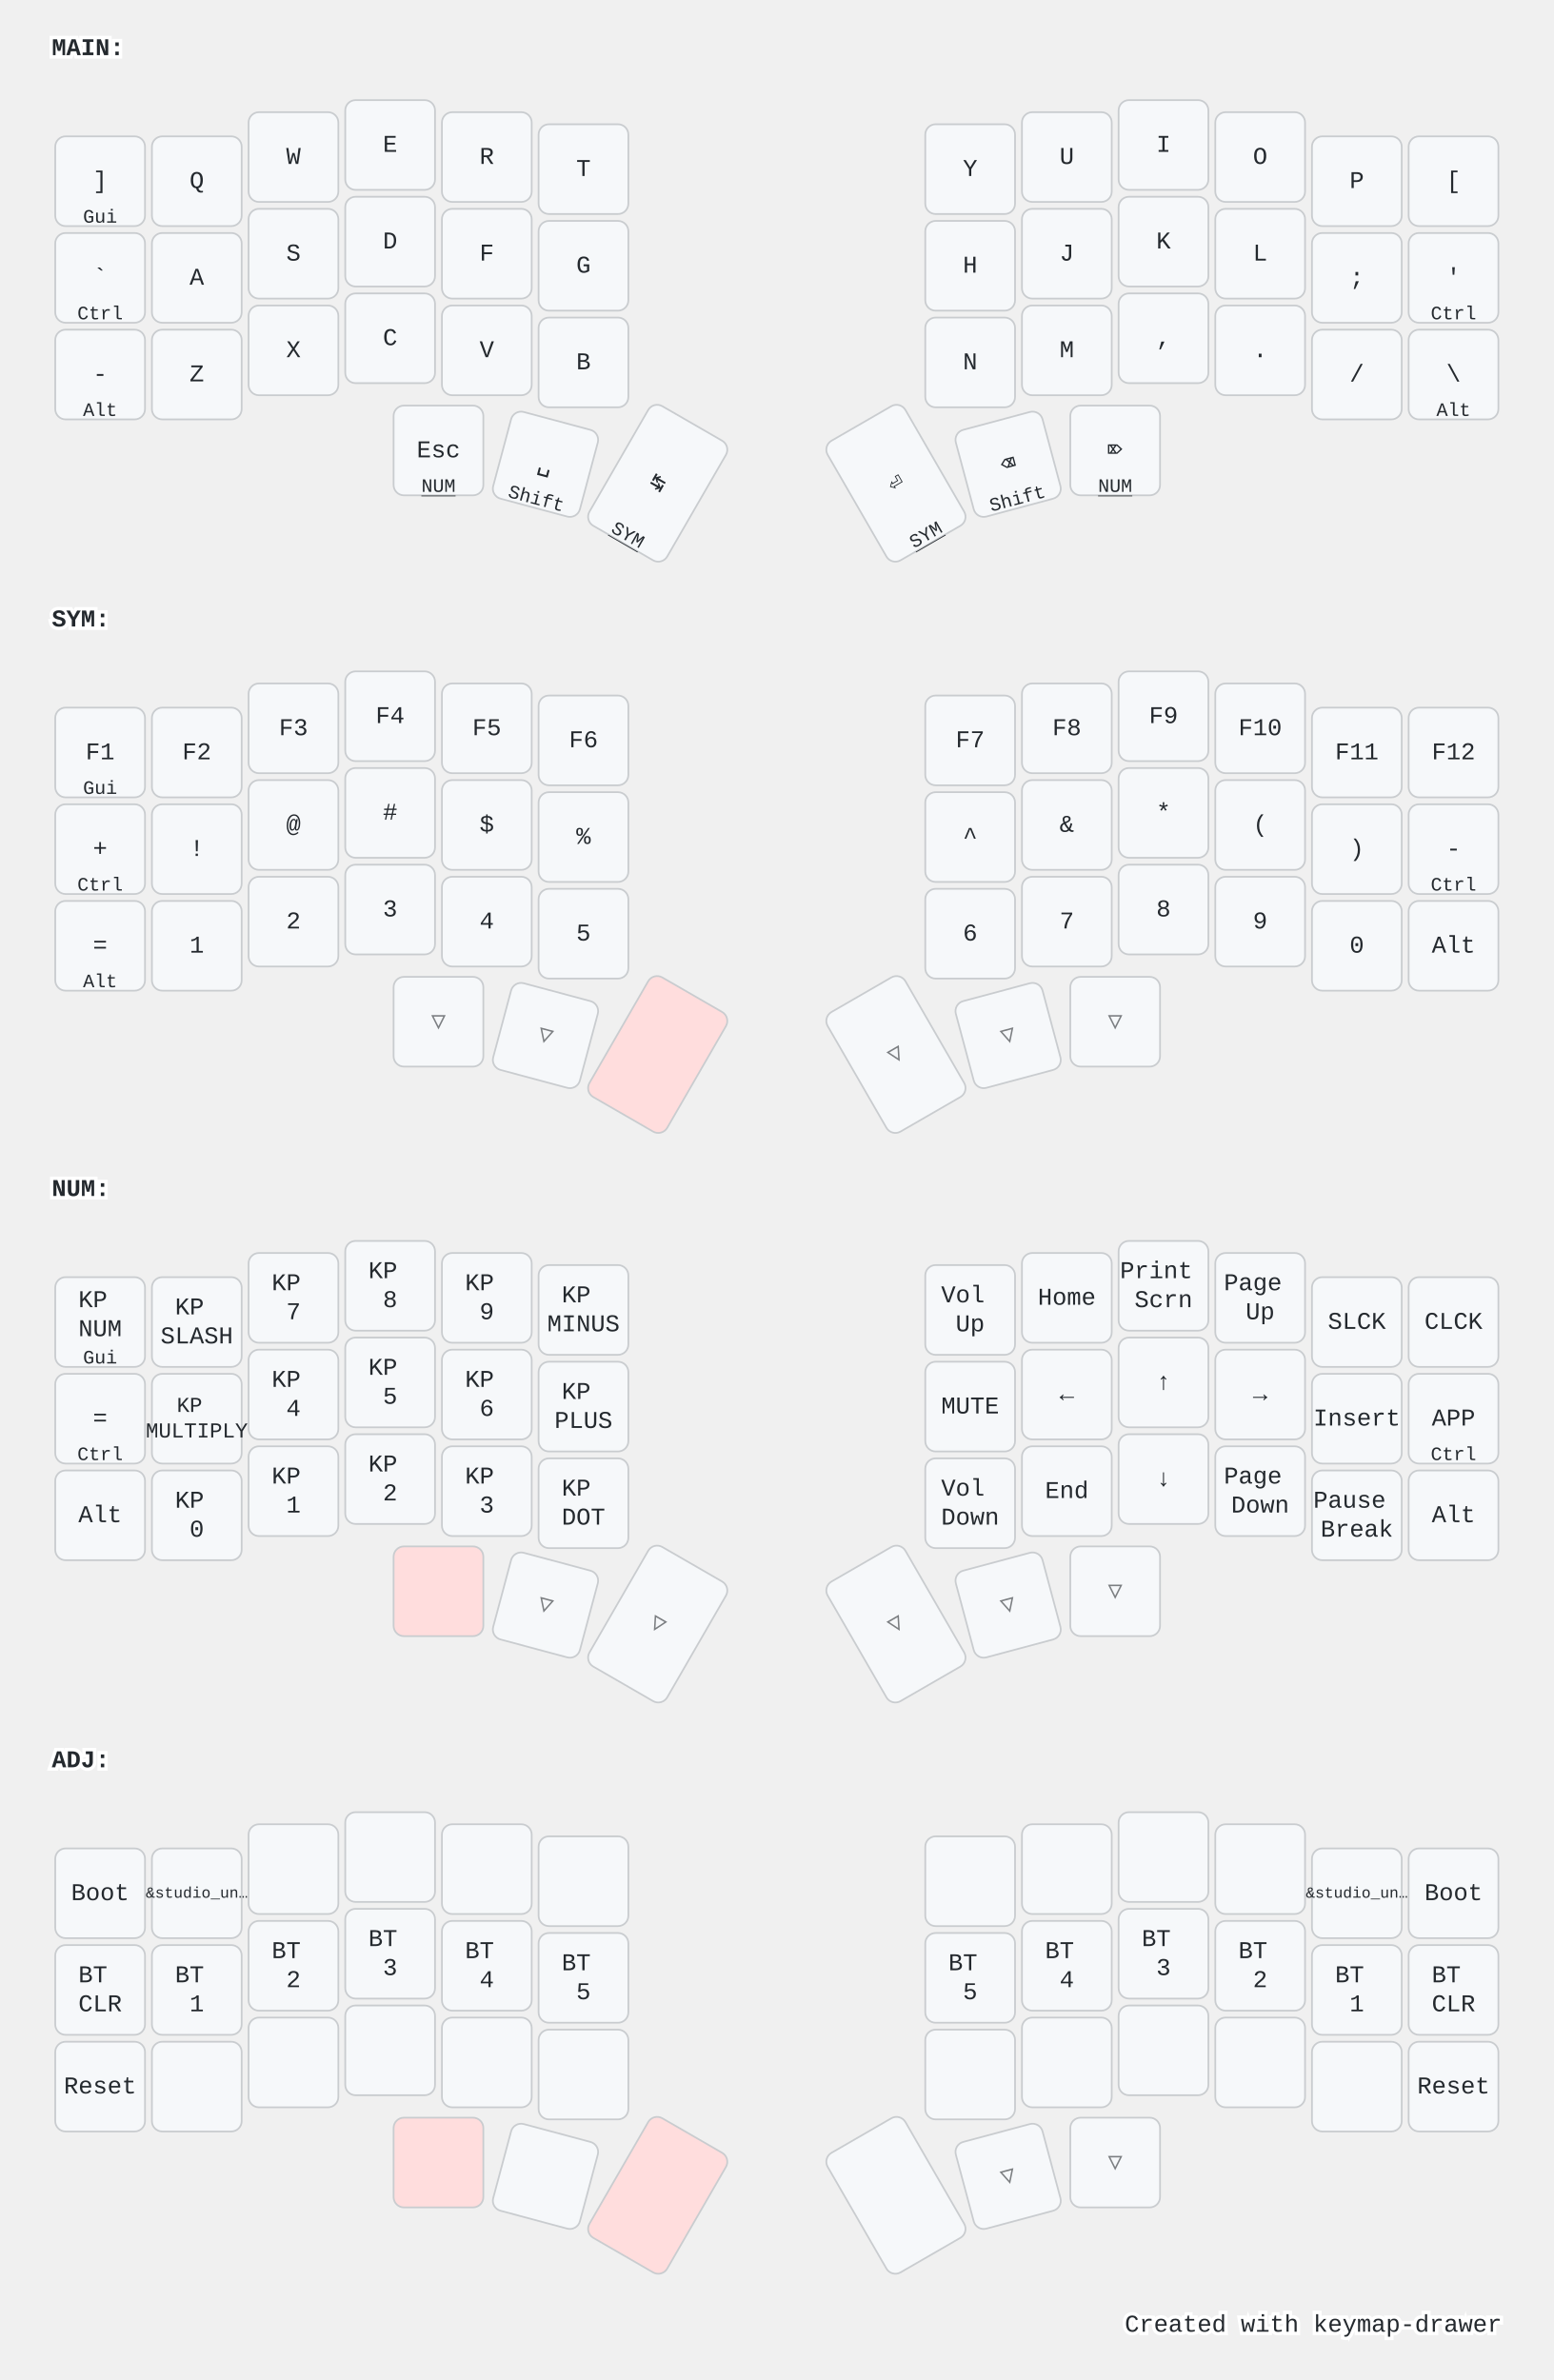
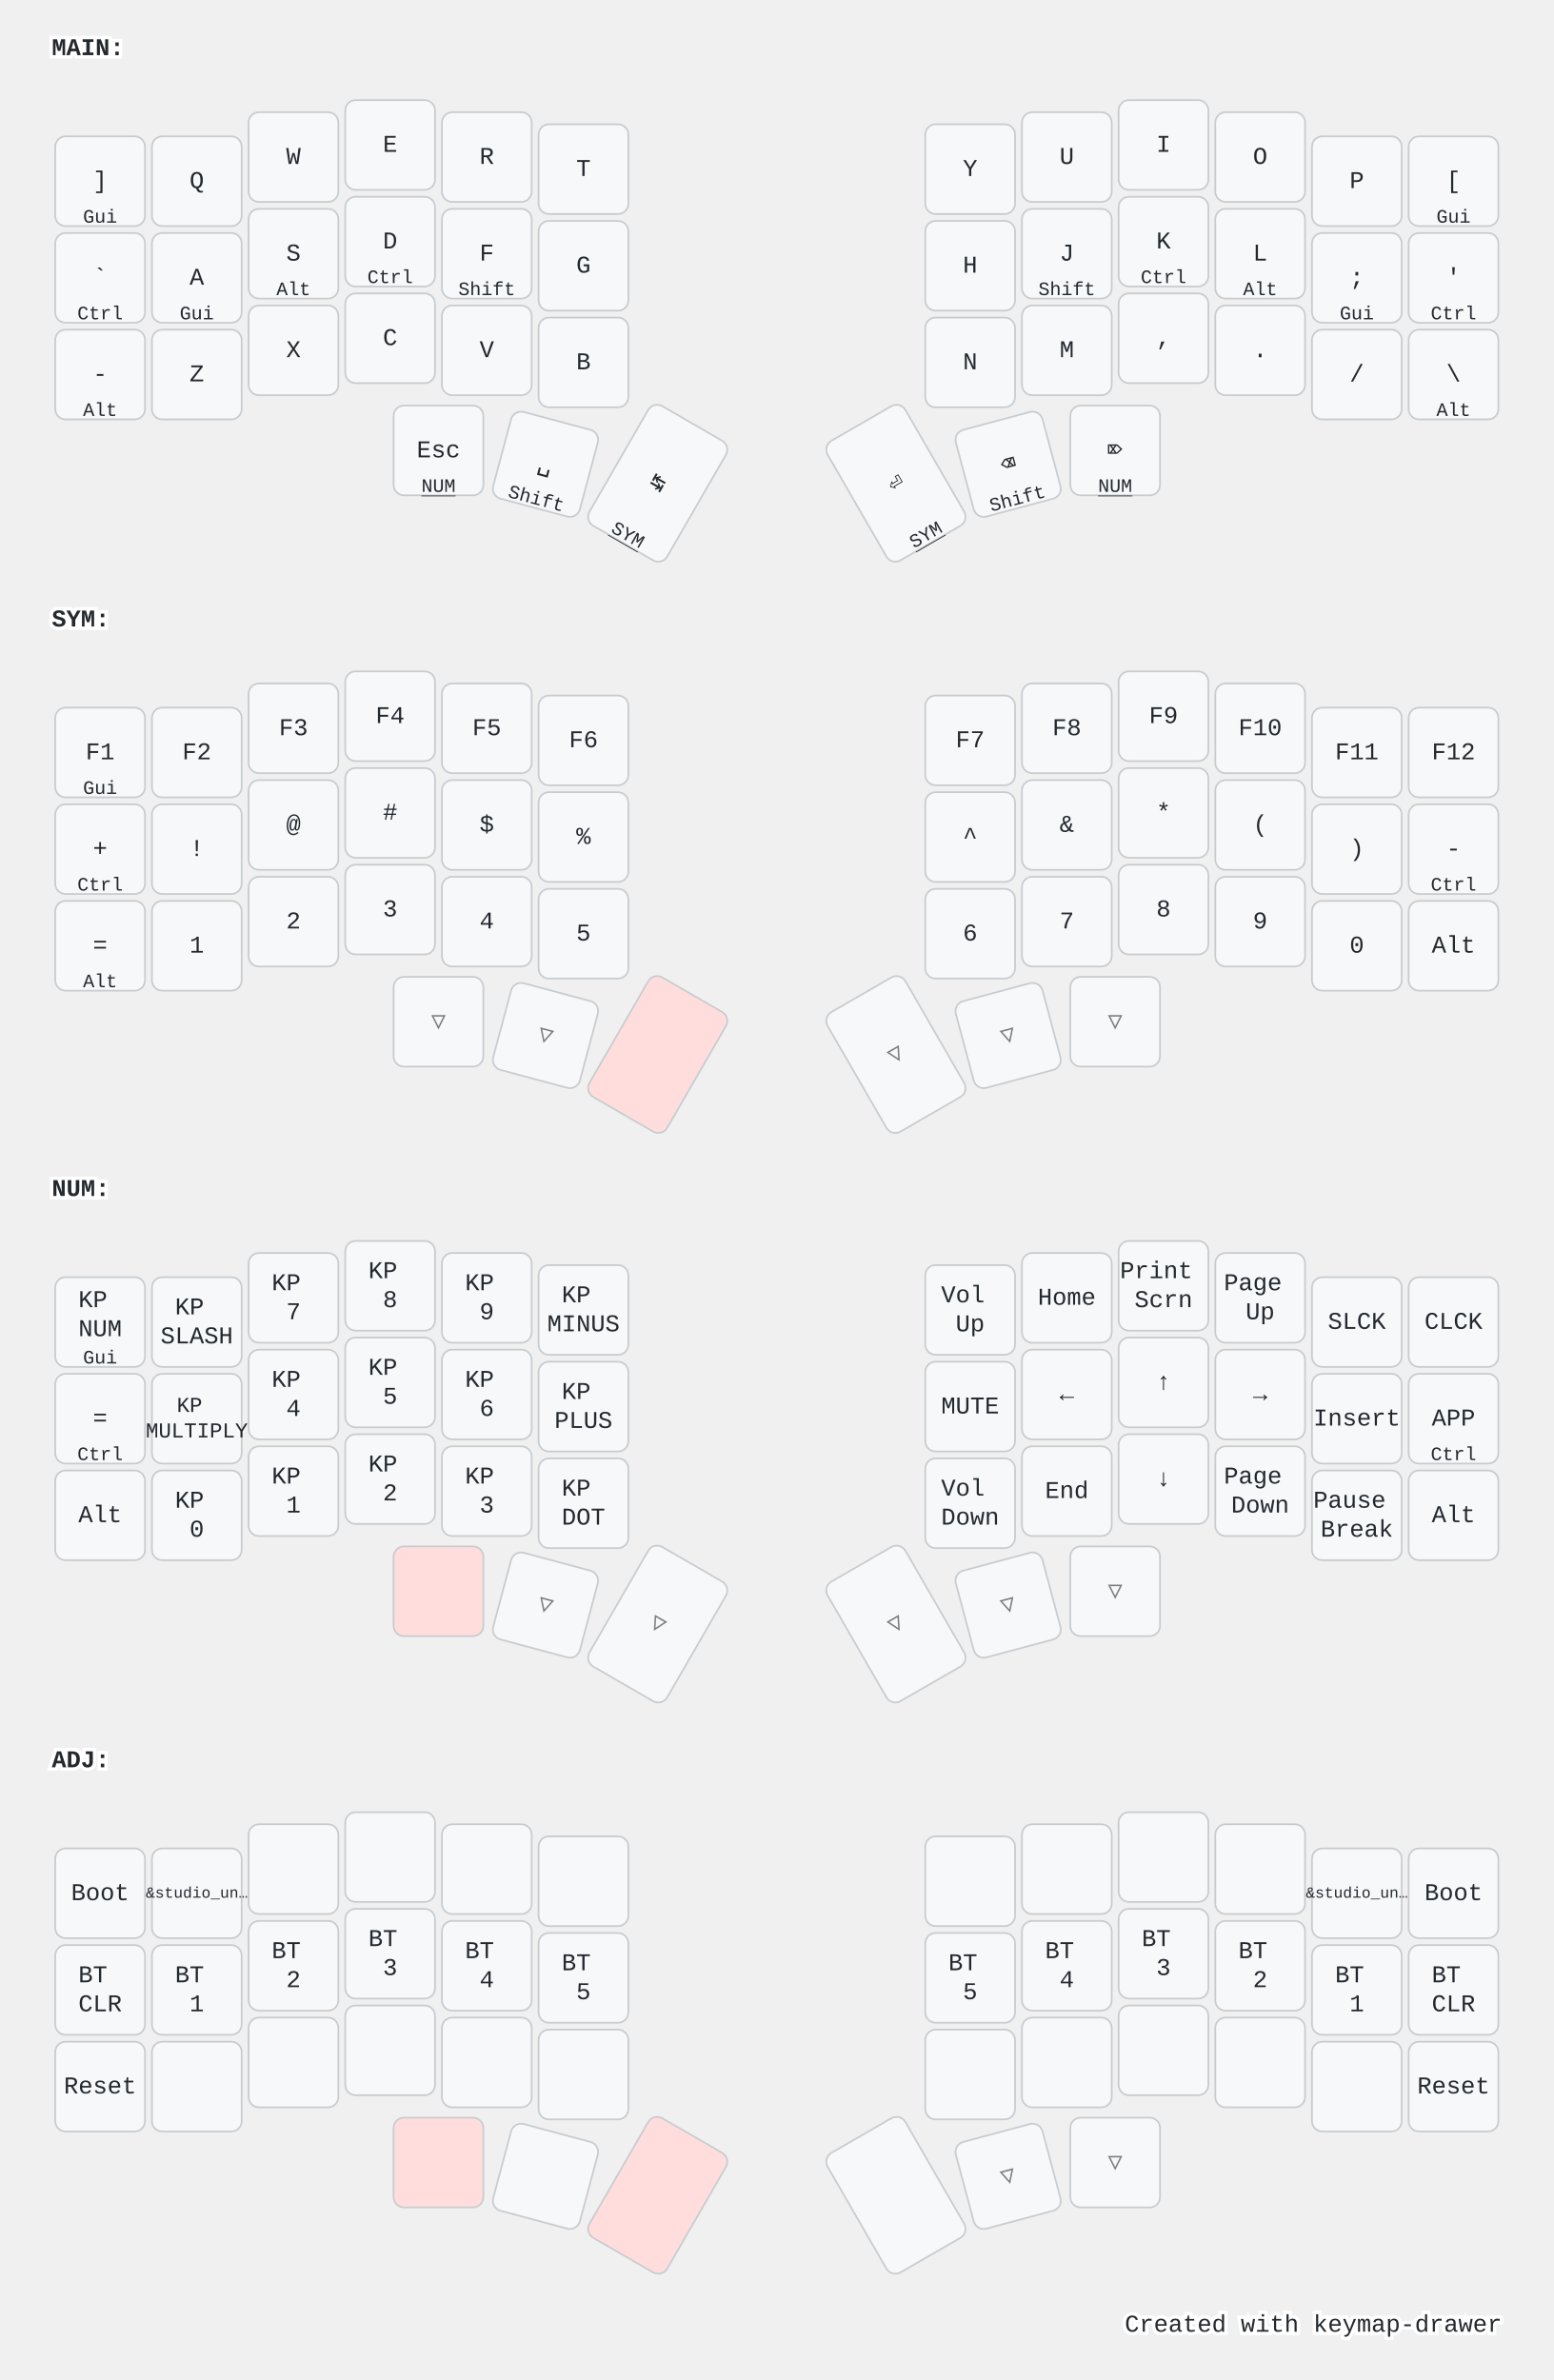
<svg xmlns="http://www.w3.org/2000/svg" width="900" height="1379" viewBox="0 0 900 1379" class="keymap">
  <style>/* inherit to force styles through use tags */
svg path {
    fill: inherit;
}

/* font and background color specifications */
svg.keymap {
    font-family: SFMono-Regular,Consolas,Liberation Mono,Menlo,monospace;
    font-size: 14px;
    font-kerning: normal;
    text-rendering: optimizeLegibility;
    fill: #24292e;
}

/* default key styling */
rect.key {
    fill: #f6f8fa;
}

rect.key, rect.combo {
    stroke: #c9cccf;
    stroke-width: 1;
}

/* default key side styling, only used is draw_key_sides is set */
rect.side {
    filter: brightness(90%);
}

/* color accent for combo boxes */
rect.combo, rect.combo-separate {
    fill: #cdf;
}

/* color accent for held keys */
rect.held, rect.combo.held {
    fill: #fdd;
}

/* color accent for ghost (optional) keys */
rect.ghost, rect.combo.ghost {
    stroke-dasharray: 4, 4;
    stroke-width: 2;
}

text {
    text-anchor: middle;
    dominant-baseline: middle;
}

/* styling for layer labels */
text.label {
    font-weight: bold;
    text-anchor: start;
    stroke: white;
    stroke-width: 4;
    paint-order: stroke;
}

/* styling for optional footer */
text.footer {
    text-anchor: end;
    dominant-baseline: auto;
    stroke: white;
    stroke-width: 4;
    paint-order: stroke;
}

/* styling for combo tap, and key non-tap label text */
text.combo, text.hold, text.shifted, text.left, text.right, text.tl, text.tr, text.bl, text.br {
    font-size: 11px;
}

text.hold, text.bl, text.br {
    text-anchor: middle;
    dominant-baseline: auto;
}

text.shifted, text.tl, text.tr {
    text-anchor: middle;
    dominant-baseline: hanging;
}

text.left, text.tl, text.bl {
    text-anchor: start;
}

text.right, text.tr, text.br {
    text-anchor: end;
}

text.layer-activator {
    text-decoration: underline;
}

/* styling for hold/shifted label text in combo box */
text.combo.hold, text.combo.shifted, text.combo.left, text.combo.right {
    font-size: 8px;
}

/* lighter symbol for transparent keys */
text.trans {
    fill: #7b7e81;
}

/* styling for combo dendrons */
path.combo {
    stroke-width: 1;
    stroke: gray;
    fill: none;
}

/* Start Tabler Icons Cleanup */
/* cannot use height/width with glyphs */
.icon-tabler &gt; path {
    fill: inherit;
    stroke: inherit;
    stroke-width: 2;
}
/* hide tabler's default box */
.icon-tabler &gt; path[stroke="none"][fill="none"] {
    visibility: hidden;
}
/* End Tabler Icons Cleanup */

@media (prefers-color-scheme: dark) {
svg.keymap { fill: #d1d6db; }
rect.key { fill: #3f4750; }
rect.key, rect.combo { stroke: #60666c; }
rect.combo, rect.combo-separate { fill: #1f3d7a; }
rect.held, rect.combo.held { fill: #854747; }
text.label, text.footer { stroke: black; }
text.trans { fill: #7e8184; }
path.combo { stroke: #7f7f7f; }

}</style>
  <g transform="translate(30, 0)" class="layer-MAIN">
    <text x="0" y="28" class="label" id="MAIN">MAIN:</text>
    <g transform="translate(0, 56)">
      <g transform="translate(28, 49)" class="key keypos-0">
        <rect rx="6" ry="6" x="-26" y="-26" width="52" height="52" class="key" />
        <text x="0" y="0" class="key tap">]</text>
        <text x="0" y="24" class="key hold">Gui</text>
      </g>
      <g transform="translate(84, 49)" class="key keypos-1">
        <rect rx="6" ry="6" x="-26" y="-26" width="52" height="52" class="key" />
        <text x="0" y="0" class="key tap">Q</text>
      </g>
      <g transform="translate(140, 35)" class="key keypos-2">
        <rect rx="6" ry="6" x="-26" y="-26" width="52" height="52" class="key" />
        <text x="0" y="0" class="key tap">W</text>
      </g>
      <g transform="translate(196, 28)" class="key keypos-3">
        <rect rx="6" ry="6" x="-26" y="-26" width="52" height="52" class="key" />
        <text x="0" y="0" class="key tap">E</text>
      </g>
      <g transform="translate(252, 35)" class="key keypos-4">
        <rect rx="6" ry="6" x="-26" y="-26" width="52" height="52" class="key" />
        <text x="0" y="0" class="key tap">R</text>
      </g>
      <g transform="translate(308, 42)" class="key keypos-5">
        <rect rx="6" ry="6" x="-26" y="-26" width="52" height="52" class="key" />
        <text x="0" y="0" class="key tap">T</text>
      </g>
      <g transform="translate(532, 42)" class="key keypos-6">
        <rect rx="6" ry="6" x="-26" y="-26" width="52" height="52" class="key" />
        <text x="0" y="0" class="key tap">Y</text>
      </g>
      <g transform="translate(588, 35)" class="key keypos-7">
        <rect rx="6" ry="6" x="-26" y="-26" width="52" height="52" class="key" />
        <text x="0" y="0" class="key tap">U</text>
      </g>
      <g transform="translate(644, 28)" class="key keypos-8">
        <rect rx="6" ry="6" x="-26" y="-26" width="52" height="52" class="key" />
        <text x="0" y="0" class="key tap">I</text>
      </g>
      <g transform="translate(700, 35)" class="key keypos-9">
        <rect rx="6" ry="6" x="-26" y="-26" width="52" height="52" class="key" />
        <text x="0" y="0" class="key tap">O</text>
      </g>
      <g transform="translate(756, 49)" class="key keypos-10">
        <rect rx="6" ry="6" x="-26" y="-26" width="52" height="52" class="key" />
        <text x="0" y="0" class="key tap">P</text>
      </g>
      <g transform="translate(812, 49)" class="key keypos-11">
        <rect rx="6" ry="6" x="-26" y="-26" width="52" height="52" class="key" />
        <text x="0" y="0" class="key tap">[</text>
+         <text x="0" y="24" class="key hold">Gui</text>
      </g>
      <g transform="translate(28, 105)" class="key keypos-12">
        <rect rx="6" ry="6" x="-26" y="-26" width="52" height="52" class="key" />
        <text x="0" y="0" class="key tap">`</text>
        <text x="0" y="24" class="key hold">Ctrl</text>
      </g>
      <g transform="translate(84, 105)" class="key keypos-13">
        <rect rx="6" ry="6" x="-26" y="-26" width="52" height="52" class="key" />
        <text x="0" y="0" class="key tap">A</text>
+         <text x="0" y="24" class="key hold">Gui</text>
      </g>
      <g transform="translate(140, 91)" class="key keypos-14">
        <rect rx="6" ry="6" x="-26" y="-26" width="52" height="52" class="key" />
        <text x="0" y="0" class="key tap">S</text>
+         <text x="0" y="24" class="key hold">Alt</text>
      </g>
      <g transform="translate(196, 84)" class="key keypos-15">
        <rect rx="6" ry="6" x="-26" y="-26" width="52" height="52" class="key" />
        <text x="0" y="0" class="key tap">D</text>
+         <text x="0" y="24" class="key hold">Ctrl</text>
      </g>
      <g transform="translate(252, 91)" class="key keypos-16">
        <rect rx="6" ry="6" x="-26" y="-26" width="52" height="52" class="key" />
        <text x="0" y="0" class="key tap">F</text>
+         <text x="0" y="24" class="key hold">Shift</text>
      </g>
      <g transform="translate(308, 98)" class="key keypos-17">
        <rect rx="6" ry="6" x="-26" y="-26" width="52" height="52" class="key" />
        <text x="0" y="0" class="key tap">G</text>
      </g>
      <g transform="translate(532, 98)" class="key keypos-18">
        <rect rx="6" ry="6" x="-26" y="-26" width="52" height="52" class="key" />
        <text x="0" y="0" class="key tap">H</text>
      </g>
      <g transform="translate(588, 91)" class="key keypos-19">
        <rect rx="6" ry="6" x="-26" y="-26" width="52" height="52" class="key" />
        <text x="0" y="0" class="key tap">J</text>
+         <text x="0" y="24" class="key hold">Shift</text>
      </g>
      <g transform="translate(644, 84)" class="key keypos-20">
        <rect rx="6" ry="6" x="-26" y="-26" width="52" height="52" class="key" />
        <text x="0" y="0" class="key tap">K</text>
+         <text x="0" y="24" class="key hold">Ctrl</text>
      </g>
      <g transform="translate(700, 91)" class="key keypos-21">
        <rect rx="6" ry="6" x="-26" y="-26" width="52" height="52" class="key" />
        <text x="0" y="0" class="key tap">L</text>
+         <text x="0" y="24" class="key hold">Alt</text>
      </g>
      <g transform="translate(756, 105)" class="key keypos-22">
        <rect rx="6" ry="6" x="-26" y="-26" width="52" height="52" class="key" />
        <text x="0" y="0" class="key tap">;</text>
+         <text x="0" y="24" class="key hold">Gui</text>
      </g>
      <g transform="translate(812, 105)" class="key keypos-23">
        <rect rx="6" ry="6" x="-26" y="-26" width="52" height="52" class="key" />
        <text x="0" y="0" class="key tap">'</text>
        <text x="0" y="24" class="key hold">Ctrl</text>
      </g>
      <g transform="translate(28, 161)" class="key keypos-24">
        <rect rx="6" ry="6" x="-26" y="-26" width="52" height="52" class="key" />
        <text x="0" y="0" class="key tap">-</text>
        <text x="0" y="24" class="key hold">Alt</text>
      </g>
      <g transform="translate(84, 161)" class="key keypos-25">
        <rect rx="6" ry="6" x="-26" y="-26" width="52" height="52" class="key" />
        <text x="0" y="0" class="key tap">Z</text>
      </g>
      <g transform="translate(140, 147)" class="key keypos-26">
        <rect rx="6" ry="6" x="-26" y="-26" width="52" height="52" class="key" />
        <text x="0" y="0" class="key tap">X</text>
      </g>
      <g transform="translate(196, 140)" class="key keypos-27">
        <rect rx="6" ry="6" x="-26" y="-26" width="52" height="52" class="key" />
        <text x="0" y="0" class="key tap">C</text>
      </g>
      <g transform="translate(252, 147)" class="key keypos-28">
        <rect rx="6" ry="6" x="-26" y="-26" width="52" height="52" class="key" />
        <text x="0" y="0" class="key tap">V</text>
      </g>
      <g transform="translate(308, 154)" class="key keypos-29">
        <rect rx="6" ry="6" x="-26" y="-26" width="52" height="52" class="key" />
        <text x="0" y="0" class="key tap">B</text>
      </g>
      <g transform="translate(532, 154)" class="key keypos-30">
        <rect rx="6" ry="6" x="-26" y="-26" width="52" height="52" class="key" />
        <text x="0" y="0" class="key tap">N</text>
      </g>
      <g transform="translate(588, 147)" class="key keypos-31">
        <rect rx="6" ry="6" x="-26" y="-26" width="52" height="52" class="key" />
        <text x="0" y="0" class="key tap">M</text>
      </g>
      <g transform="translate(644, 140)" class="key keypos-32">
        <rect rx="6" ry="6" x="-26" y="-26" width="52" height="52" class="key" />
        <text x="0" y="0" class="key tap">,</text>
      </g>
      <g transform="translate(700, 147)" class="key keypos-33">
        <rect rx="6" ry="6" x="-26" y="-26" width="52" height="52" class="key" />
        <text x="0" y="0" class="key tap">.</text>
      </g>
      <g transform="translate(756, 161)" class="key keypos-34">
        <rect rx="6" ry="6" x="-26" y="-26" width="52" height="52" class="key" />
        <text x="0" y="0" class="key tap">/</text>
      </g>
      <g transform="translate(812, 161)" class="key keypos-35">
        <rect rx="6" ry="6" x="-26" y="-26" width="52" height="52" class="key" />
        <text x="0" y="0" class="key tap">\</text>
        <text x="0" y="24" class="key hold">Alt</text>
      </g>
      <g transform="translate(224, 205)" class="key keypos-36">
        <rect rx="6" ry="6" x="-26" y="-26" width="52" height="52" class="key" />
        <text x="0" y="0" class="key tap">Esc</text>
        <a href="#NUM">
          <text x="0" y="24" class="key hold layer-activator">NUM</text>
        </a>
      </g>
      <g transform="translate(286, 213) rotate(15.0)" class="key keypos-37">
        <rect rx="6" ry="6" x="-26" y="-26" width="52" height="52" class="key" />
        <text x="0" y="0" class="key tap">␣</text>
        <text x="0" y="24" class="key hold">Shift</text>
      </g>
      <g transform="translate(351, 224) rotate(30.0)" class="key keypos-38">
        <rect rx="6" ry="6" x="-26" y="-40" width="52" height="80" class="key" />
        <text x="0" y="0" class="key tap">↹</text>
        <a href="#SYM">
          <text x="0" y="38" class="key hold layer-activator">SYM</text>
        </a>
      </g>
      <g transform="translate(489, 224) rotate(-30.0)" class="key keypos-39">
        <rect rx="6" ry="6" x="-26" y="-40" width="52" height="80" class="key" />
        <text x="0" y="0" class="key tap">⏎</text>
        <a href="#SYM">
          <text x="0" y="38" class="key hold layer-activator">SYM</text>
        </a>
      </g>
      <g transform="translate(554, 213) rotate(-15.0)" class="key keypos-40">
        <rect rx="6" ry="6" x="-26" y="-26" width="52" height="52" class="key" />
        <text x="0" y="0" class="key tap">⌫</text>
        <text x="0" y="24" class="key hold">Shift</text>
      </g>
      <g transform="translate(616, 205)" class="key keypos-41">
        <rect rx="6" ry="6" x="-26" y="-26" width="52" height="52" class="key" />
        <text x="0" y="0" class="key tap">⌦</text>
        <a href="#NUM">
          <text x="0" y="24" class="key hold layer-activator">NUM</text>
        </a>
      </g>
    </g>
  </g>
  <g transform="translate(30, 331)" class="layer-SYM">
    <text x="0" y="28" class="label" id="SYM">SYM:</text>
    <g transform="translate(0, 56)">
      <g transform="translate(28, 49)" class="key keypos-0">
        <rect rx="6" ry="6" x="-26" y="-26" width="52" height="52" class="key" />
        <text x="0" y="0" class="key tap">F1</text>
        <text x="0" y="24" class="key hold">Gui</text>
      </g>
      <g transform="translate(84, 49)" class="key keypos-1">
        <rect rx="6" ry="6" x="-26" y="-26" width="52" height="52" class="key" />
        <text x="0" y="0" class="key tap">F2</text>
      </g>
      <g transform="translate(140, 35)" class="key keypos-2">
        <rect rx="6" ry="6" x="-26" y="-26" width="52" height="52" class="key" />
        <text x="0" y="0" class="key tap">F3</text>
      </g>
      <g transform="translate(196, 28)" class="key keypos-3">
        <rect rx="6" ry="6" x="-26" y="-26" width="52" height="52" class="key" />
        <text x="0" y="0" class="key tap">F4</text>
      </g>
      <g transform="translate(252, 35)" class="key keypos-4">
        <rect rx="6" ry="6" x="-26" y="-26" width="52" height="52" class="key" />
        <text x="0" y="0" class="key tap">F5</text>
      </g>
      <g transform="translate(308, 42)" class="key keypos-5">
        <rect rx="6" ry="6" x="-26" y="-26" width="52" height="52" class="key" />
        <text x="0" y="0" class="key tap">F6</text>
      </g>
      <g transform="translate(532, 42)" class="key keypos-6">
        <rect rx="6" ry="6" x="-26" y="-26" width="52" height="52" class="key" />
        <text x="0" y="0" class="key tap">F7</text>
      </g>
      <g transform="translate(588, 35)" class="key keypos-7">
        <rect rx="6" ry="6" x="-26" y="-26" width="52" height="52" class="key" />
        <text x="0" y="0" class="key tap">F8</text>
      </g>
      <g transform="translate(644, 28)" class="key keypos-8">
        <rect rx="6" ry="6" x="-26" y="-26" width="52" height="52" class="key" />
        <text x="0" y="0" class="key tap">F9</text>
      </g>
      <g transform="translate(700, 35)" class="key keypos-9">
        <rect rx="6" ry="6" x="-26" y="-26" width="52" height="52" class="key" />
        <text x="0" y="0" class="key tap">F10</text>
      </g>
      <g transform="translate(756, 49)" class="key keypos-10">
        <rect rx="6" ry="6" x="-26" y="-26" width="52" height="52" class="key" />
        <text x="0" y="0" class="key tap">F11</text>
      </g>
      <g transform="translate(812, 49)" class="key keypos-11">
        <rect rx="6" ry="6" x="-26" y="-26" width="52" height="52" class="key" />
        <text x="0" y="0" class="key tap">F12</text>
      </g>
      <g transform="translate(28, 105)" class="key keypos-12">
        <rect rx="6" ry="6" x="-26" y="-26" width="52" height="52" class="key" />
        <text x="0" y="0" class="key tap">+</text>
        <text x="0" y="24" class="key hold">Ctrl</text>
      </g>
      <g transform="translate(84, 105)" class="key keypos-13">
        <rect rx="6" ry="6" x="-26" y="-26" width="52" height="52" class="key" />
        <text x="0" y="0" class="key tap">!</text>
      </g>
      <g transform="translate(140, 91)" class="key keypos-14">
        <rect rx="6" ry="6" x="-26" y="-26" width="52" height="52" class="key" />
        <text x="0" y="0" class="key tap">@</text>
      </g>
      <g transform="translate(196, 84)" class="key keypos-15">
        <rect rx="6" ry="6" x="-26" y="-26" width="52" height="52" class="key" />
        <text x="0" y="0" class="key tap">#</text>
      </g>
      <g transform="translate(252, 91)" class="key keypos-16">
        <rect rx="6" ry="6" x="-26" y="-26" width="52" height="52" class="key" />
        <text x="0" y="0" class="key tap">$</text>
      </g>
      <g transform="translate(308, 98)" class="key keypos-17">
        <rect rx="6" ry="6" x="-26" y="-26" width="52" height="52" class="key" />
        <text x="0" y="0" class="key tap">%</text>
      </g>
      <g transform="translate(532, 98)" class="key keypos-18">
        <rect rx="6" ry="6" x="-26" y="-26" width="52" height="52" class="key" />
        <text x="0" y="0" class="key tap">^</text>
      </g>
      <g transform="translate(588, 91)" class="key keypos-19">
        <rect rx="6" ry="6" x="-26" y="-26" width="52" height="52" class="key" />
        <text x="0" y="0" class="key tap">&amp;</text>
      </g>
      <g transform="translate(644, 84)" class="key keypos-20">
        <rect rx="6" ry="6" x="-26" y="-26" width="52" height="52" class="key" />
        <text x="0" y="0" class="key tap">*</text>
      </g>
      <g transform="translate(700, 91)" class="key keypos-21">
        <rect rx="6" ry="6" x="-26" y="-26" width="52" height="52" class="key" />
        <text x="0" y="0" class="key tap">(</text>
      </g>
      <g transform="translate(756, 105)" class="key keypos-22">
        <rect rx="6" ry="6" x="-26" y="-26" width="52" height="52" class="key" />
        <text x="0" y="0" class="key tap">)</text>
      </g>
      <g transform="translate(812, 105)" class="key keypos-23">
        <rect rx="6" ry="6" x="-26" y="-26" width="52" height="52" class="key" />
        <text x="0" y="0" class="key tap">-</text>
        <text x="0" y="24" class="key hold">Ctrl</text>
      </g>
      <g transform="translate(28, 161)" class="key keypos-24">
        <rect rx="6" ry="6" x="-26" y="-26" width="52" height="52" class="key" />
        <text x="0" y="0" class="key tap">=</text>
        <text x="0" y="24" class="key hold">Alt</text>
      </g>
      <g transform="translate(84, 161)" class="key keypos-25">
        <rect rx="6" ry="6" x="-26" y="-26" width="52" height="52" class="key" />
        <text x="0" y="0" class="key tap">1</text>
      </g>
      <g transform="translate(140, 147)" class="key keypos-26">
        <rect rx="6" ry="6" x="-26" y="-26" width="52" height="52" class="key" />
        <text x="0" y="0" class="key tap">2</text>
      </g>
      <g transform="translate(196, 140)" class="key keypos-27">
        <rect rx="6" ry="6" x="-26" y="-26" width="52" height="52" class="key" />
        <text x="0" y="0" class="key tap">3</text>
      </g>
      <g transform="translate(252, 147)" class="key keypos-28">
        <rect rx="6" ry="6" x="-26" y="-26" width="52" height="52" class="key" />
        <text x="0" y="0" class="key tap">4</text>
      </g>
      <g transform="translate(308, 154)" class="key keypos-29">
        <rect rx="6" ry="6" x="-26" y="-26" width="52" height="52" class="key" />
        <text x="0" y="0" class="key tap">5</text>
      </g>
      <g transform="translate(532, 154)" class="key keypos-30">
        <rect rx="6" ry="6" x="-26" y="-26" width="52" height="52" class="key" />
        <text x="0" y="0" class="key tap">6</text>
      </g>
      <g transform="translate(588, 147)" class="key keypos-31">
        <rect rx="6" ry="6" x="-26" y="-26" width="52" height="52" class="key" />
        <text x="0" y="0" class="key tap">7</text>
      </g>
      <g transform="translate(644, 140)" class="key keypos-32">
        <rect rx="6" ry="6" x="-26" y="-26" width="52" height="52" class="key" />
        <text x="0" y="0" class="key tap">8</text>
      </g>
      <g transform="translate(700, 147)" class="key keypos-33">
        <rect rx="6" ry="6" x="-26" y="-26" width="52" height="52" class="key" />
        <text x="0" y="0" class="key tap">9</text>
      </g>
      <g transform="translate(756, 161)" class="key keypos-34">
        <rect rx="6" ry="6" x="-26" y="-26" width="52" height="52" class="key" />
        <text x="0" y="0" class="key tap">0</text>
      </g>
      <g transform="translate(812, 161)" class="key keypos-35">
        <rect rx="6" ry="6" x="-26" y="-26" width="52" height="52" class="key" />
        <text x="0" y="0" class="key tap">Alt</text>
      </g>
      <g transform="translate(224, 205)" class="key trans keypos-36">
        <rect rx="6" ry="6" x="-26" y="-26" width="52" height="52" class="key trans" />
        <text x="0" y="0" class="key trans tap">▽</text>
      </g>
      <g transform="translate(286, 213) rotate(15.0)" class="key trans keypos-37">
        <rect rx="6" ry="6" x="-26" y="-26" width="52" height="52" class="key trans" />
        <text x="0" y="0" class="key trans tap">▽</text>
      </g>
      <g transform="translate(351, 224) rotate(30.0)" class="key held keypos-38">
        <rect rx="6" ry="6" x="-26" y="-40" width="52" height="80" class="key held" />
      </g>
      <g transform="translate(489, 224) rotate(-30.0)" class="key trans keypos-39">
        <rect rx="6" ry="6" x="-26" y="-40" width="52" height="80" class="key trans" />
        <text x="0" y="0" class="key trans tap">▽</text>
      </g>
      <g transform="translate(554, 213) rotate(-15.0)" class="key trans keypos-40">
        <rect rx="6" ry="6" x="-26" y="-26" width="52" height="52" class="key trans" />
        <text x="0" y="0" class="key trans tap">▽</text>
      </g>
      <g transform="translate(616, 205)" class="key trans keypos-41">
        <rect rx="6" ry="6" x="-26" y="-26" width="52" height="52" class="key trans" />
        <text x="0" y="0" class="key trans tap">▽</text>
      </g>
    </g>
  </g>
  <g transform="translate(30, 661)" class="layer-NUM">
    <text x="0" y="28" class="label" id="NUM">NUM:</text>
    <g transform="translate(0, 56)">
      <g transform="translate(28, 49)" class="key keypos-0">
        <rect rx="6" ry="6" x="-26" y="-26" width="52" height="52" class="key" />
        <text x="0" y="0" class="key tap">
          <tspan x="0" dy="-0.9em">KP</tspan>
          <tspan x="0" dy="1.2em">NUM</tspan>
        </text>
        <text x="0" y="24" class="key hold">Gui</text>
      </g>
      <g transform="translate(84, 49)" class="key keypos-1">
        <rect rx="6" ry="6" x="-26" y="-26" width="52" height="52" class="key" />
        <text x="0" y="0" class="key tap">
          <tspan x="0" dy="-0.6em">KP</tspan>
          <tspan x="0" dy="1.2em">SLASH</tspan>
        </text>
      </g>
      <g transform="translate(140, 35)" class="key keypos-2">
        <rect rx="6" ry="6" x="-26" y="-26" width="52" height="52" class="key" />
        <text x="0" y="0" class="key tap">
          <tspan x="0" dy="-0.6em">KP</tspan>
          <tspan x="0" dy="1.2em">7</tspan>
        </text>
      </g>
      <g transform="translate(196, 28)" class="key keypos-3">
        <rect rx="6" ry="6" x="-26" y="-26" width="52" height="52" class="key" />
        <text x="0" y="0" class="key tap">
          <tspan x="0" dy="-0.6em">KP</tspan>
          <tspan x="0" dy="1.2em">8</tspan>
        </text>
      </g>
      <g transform="translate(252, 35)" class="key keypos-4">
        <rect rx="6" ry="6" x="-26" y="-26" width="52" height="52" class="key" />
        <text x="0" y="0" class="key tap">
          <tspan x="0" dy="-0.6em">KP</tspan>
          <tspan x="0" dy="1.2em">9</tspan>
        </text>
      </g>
      <g transform="translate(308, 42)" class="key keypos-5">
        <rect rx="6" ry="6" x="-26" y="-26" width="52" height="52" class="key" />
        <text x="0" y="0" class="key tap">
          <tspan x="0" dy="-0.6em">KP</tspan>
          <tspan x="0" dy="1.2em">MINUS</tspan>
        </text>
      </g>
      <g transform="translate(532, 42)" class="key keypos-6">
        <rect rx="6" ry="6" x="-26" y="-26" width="52" height="52" class="key" />
        <text x="0" y="0" class="key tap">
          <tspan x="0" dy="-0.6em">Vol</tspan>
          <tspan x="0" dy="1.2em">Up</tspan>
        </text>
      </g>
      <g transform="translate(588, 35)" class="key keypos-7">
        <rect rx="6" ry="6" x="-26" y="-26" width="52" height="52" class="key" />
        <text x="0" y="0" class="key tap">Home</text>
      </g>
      <g transform="translate(644, 28)" class="key keypos-8">
        <rect rx="6" ry="6" x="-26" y="-26" width="52" height="52" class="key" />
        <text x="0" y="0" class="key tap">
          <tspan x="0" dy="-0.6em">Print</tspan>
          <tspan x="0" dy="1.2em">Scrn</tspan>
        </text>
      </g>
      <g transform="translate(700, 35)" class="key keypos-9">
        <rect rx="6" ry="6" x="-26" y="-26" width="52" height="52" class="key" />
        <text x="0" y="0" class="key tap">
          <tspan x="0" dy="-0.6em">Page</tspan>
          <tspan x="0" dy="1.2em">Up</tspan>
        </text>
      </g>
      <g transform="translate(756, 49)" class="key keypos-10">
        <rect rx="6" ry="6" x="-26" y="-26" width="52" height="52" class="key" />
        <text x="0" y="0" class="key tap">SLCK</text>
      </g>
      <g transform="translate(812, 49)" class="key keypos-11">
        <rect rx="6" ry="6" x="-26" y="-26" width="52" height="52" class="key" />
        <text x="0" y="0" class="key tap">CLCK</text>
      </g>
      <g transform="translate(28, 105)" class="key keypos-12">
        <rect rx="6" ry="6" x="-26" y="-26" width="52" height="52" class="key" />
        <text x="0" y="0" class="key tap">=</text>
        <text x="0" y="24" class="key hold">Ctrl</text>
      </g>
      <g transform="translate(84, 105)" class="key keypos-13">
        <rect rx="6" ry="6" x="-26" y="-26" width="52" height="52" class="key" />
        <text x="0" y="0" class="key tap">
          <tspan x="0" dy="-0.6em" style="font-size: 88%">KP</tspan>
          <tspan x="0" dy="1.2em" style="font-size: 88%">MULTIPLY</tspan>
        </text>
      </g>
      <g transform="translate(140, 91)" class="key keypos-14">
        <rect rx="6" ry="6" x="-26" y="-26" width="52" height="52" class="key" />
        <text x="0" y="0" class="key tap">
          <tspan x="0" dy="-0.6em">KP</tspan>
          <tspan x="0" dy="1.2em">4</tspan>
        </text>
      </g>
      <g transform="translate(196, 84)" class="key keypos-15">
        <rect rx="6" ry="6" x="-26" y="-26" width="52" height="52" class="key" />
        <text x="0" y="0" class="key tap">
          <tspan x="0" dy="-0.6em">KP</tspan>
          <tspan x="0" dy="1.2em">5</tspan>
        </text>
      </g>
      <g transform="translate(252, 91)" class="key keypos-16">
        <rect rx="6" ry="6" x="-26" y="-26" width="52" height="52" class="key" />
        <text x="0" y="0" class="key tap">
          <tspan x="0" dy="-0.6em">KP</tspan>
          <tspan x="0" dy="1.2em">6</tspan>
        </text>
      </g>
      <g transform="translate(308, 98)" class="key keypos-17">
        <rect rx="6" ry="6" x="-26" y="-26" width="52" height="52" class="key" />
        <text x="0" y="0" class="key tap">
          <tspan x="0" dy="-0.6em">KP</tspan>
          <tspan x="0" dy="1.2em">PLUS</tspan>
        </text>
      </g>
      <g transform="translate(532, 98)" class="key keypos-18">
        <rect rx="6" ry="6" x="-26" y="-26" width="52" height="52" class="key" />
        <text x="0" y="0" class="key tap">MUTE</text>
      </g>
      <g transform="translate(588, 91)" class="key keypos-19">
        <rect rx="6" ry="6" x="-26" y="-26" width="52" height="52" class="key" />
        <text x="0" y="0" class="key tap">←</text>
      </g>
      <g transform="translate(644, 84)" class="key keypos-20">
        <rect rx="6" ry="6" x="-26" y="-26" width="52" height="52" class="key" />
        <text x="0" y="0" class="key tap">↑</text>
      </g>
      <g transform="translate(700, 91)" class="key keypos-21">
        <rect rx="6" ry="6" x="-26" y="-26" width="52" height="52" class="key" />
        <text x="0" y="0" class="key tap">→</text>
      </g>
      <g transform="translate(756, 105)" class="key keypos-22">
        <rect rx="6" ry="6" x="-26" y="-26" width="52" height="52" class="key" />
        <text x="0" y="0" class="key tap">Insert</text>
      </g>
      <g transform="translate(812, 105)" class="key keypos-23">
        <rect rx="6" ry="6" x="-26" y="-26" width="52" height="52" class="key" />
        <text x="0" y="0" class="key tap">APP</text>
        <text x="0" y="24" class="key hold">Ctrl</text>
      </g>
      <g transform="translate(28, 161)" class="key keypos-24">
        <rect rx="6" ry="6" x="-26" y="-26" width="52" height="52" class="key" />
        <text x="0" y="0" class="key tap">Alt</text>
      </g>
      <g transform="translate(84, 161)" class="key keypos-25">
        <rect rx="6" ry="6" x="-26" y="-26" width="52" height="52" class="key" />
        <text x="0" y="0" class="key tap">
          <tspan x="0" dy="-0.6em">KP</tspan>
          <tspan x="0" dy="1.2em">0</tspan>
        </text>
      </g>
      <g transform="translate(140, 147)" class="key keypos-26">
        <rect rx="6" ry="6" x="-26" y="-26" width="52" height="52" class="key" />
        <text x="0" y="0" class="key tap">
          <tspan x="0" dy="-0.6em">KP</tspan>
          <tspan x="0" dy="1.2em">1</tspan>
        </text>
      </g>
      <g transform="translate(196, 140)" class="key keypos-27">
        <rect rx="6" ry="6" x="-26" y="-26" width="52" height="52" class="key" />
        <text x="0" y="0" class="key tap">
          <tspan x="0" dy="-0.6em">KP</tspan>
          <tspan x="0" dy="1.2em">2</tspan>
        </text>
      </g>
      <g transform="translate(252, 147)" class="key keypos-28">
        <rect rx="6" ry="6" x="-26" y="-26" width="52" height="52" class="key" />
        <text x="0" y="0" class="key tap">
          <tspan x="0" dy="-0.6em">KP</tspan>
          <tspan x="0" dy="1.2em">3</tspan>
        </text>
      </g>
      <g transform="translate(308, 154)" class="key keypos-29">
        <rect rx="6" ry="6" x="-26" y="-26" width="52" height="52" class="key" />
        <text x="0" y="0" class="key tap">
          <tspan x="0" dy="-0.6em">KP</tspan>
          <tspan x="0" dy="1.2em">DOT</tspan>
        </text>
      </g>
      <g transform="translate(532, 154)" class="key keypos-30">
        <rect rx="6" ry="6" x="-26" y="-26" width="52" height="52" class="key" />
        <text x="0" y="0" class="key tap">
          <tspan x="0" dy="-0.6em">Vol</tspan>
          <tspan x="0" dy="1.2em">Down</tspan>
        </text>
      </g>
      <g transform="translate(588, 147)" class="key keypos-31">
        <rect rx="6" ry="6" x="-26" y="-26" width="52" height="52" class="key" />
        <text x="0" y="0" class="key tap">End</text>
      </g>
      <g transform="translate(644, 140)" class="key keypos-32">
        <rect rx="6" ry="6" x="-26" y="-26" width="52" height="52" class="key" />
        <text x="0" y="0" class="key tap">↓</text>
      </g>
      <g transform="translate(700, 147)" class="key keypos-33">
        <rect rx="6" ry="6" x="-26" y="-26" width="52" height="52" class="key" />
        <text x="0" y="0" class="key tap">
          <tspan x="0" dy="-0.6em">Page</tspan>
          <tspan x="0" dy="1.2em">Down</tspan>
        </text>
      </g>
      <g transform="translate(756, 161)" class="key keypos-34">
        <rect rx="6" ry="6" x="-26" y="-26" width="52" height="52" class="key" />
        <text x="0" y="0" class="key tap">
          <tspan x="0" dy="-0.6em">Pause</tspan>
          <tspan x="0" dy="1.2em">Break</tspan>
        </text>
      </g>
      <g transform="translate(812, 161)" class="key keypos-35">
        <rect rx="6" ry="6" x="-26" y="-26" width="52" height="52" class="key" />
        <text x="0" y="0" class="key tap">Alt</text>
      </g>
      <g transform="translate(224, 205)" class="key held keypos-36">
        <rect rx="6" ry="6" x="-26" y="-26" width="52" height="52" class="key held" />
      </g>
      <g transform="translate(286, 213) rotate(15.0)" class="key trans keypos-37">
        <rect rx="6" ry="6" x="-26" y="-26" width="52" height="52" class="key trans" />
        <text x="0" y="0" class="key trans tap">▽</text>
      </g>
      <g transform="translate(351, 224) rotate(30.0)" class="key trans keypos-38">
        <rect rx="6" ry="6" x="-26" y="-40" width="52" height="80" class="key trans" />
        <text x="0" y="0" class="key trans tap">▽</text>
      </g>
      <g transform="translate(489, 224) rotate(-30.0)" class="key trans keypos-39">
        <rect rx="6" ry="6" x="-26" y="-40" width="52" height="80" class="key trans" />
        <text x="0" y="0" class="key trans tap">▽</text>
      </g>
      <g transform="translate(554, 213) rotate(-15.0)" class="key trans keypos-40">
        <rect rx="6" ry="6" x="-26" y="-26" width="52" height="52" class="key trans" />
        <text x="0" y="0" class="key trans tap">▽</text>
      </g>
      <g transform="translate(616, 205)" class="key trans keypos-41">
        <rect rx="6" ry="6" x="-26" y="-26" width="52" height="52" class="key trans" />
        <text x="0" y="0" class="key trans tap">▽</text>
      </g>
    </g>
  </g>
  <g transform="translate(30, 992)" class="layer-ADJ">
    <text x="0" y="28" class="label" id="ADJ">ADJ:</text>
    <g transform="translate(0, 56)">
      <g transform="translate(28, 49)" class="key keypos-0">
        <rect rx="6" ry="6" x="-26" y="-26" width="52" height="52" class="key" />
        <text x="0" y="0" class="key tap">Boot</text>
      </g>
      <g transform="translate(84, 49)" class="key keypos-1">
        <rect rx="6" ry="6" x="-26" y="-26" width="52" height="52" class="key" />
        <text x="0" y="0" class="key tap">
          <tspan style="font-size: 64%">&amp;studio_un…</tspan>
        </text>
      </g>
      <g transform="translate(140, 35)" class="key keypos-2">
        <rect rx="6" ry="6" x="-26" y="-26" width="52" height="52" class="key" />
      </g>
      <g transform="translate(196, 28)" class="key keypos-3">
        <rect rx="6" ry="6" x="-26" y="-26" width="52" height="52" class="key" />
      </g>
      <g transform="translate(252, 35)" class="key keypos-4">
        <rect rx="6" ry="6" x="-26" y="-26" width="52" height="52" class="key" />
      </g>
      <g transform="translate(308, 42)" class="key keypos-5">
        <rect rx="6" ry="6" x="-26" y="-26" width="52" height="52" class="key" />
      </g>
      <g transform="translate(532, 42)" class="key keypos-6">
        <rect rx="6" ry="6" x="-26" y="-26" width="52" height="52" class="key" />
      </g>
      <g transform="translate(588, 35)" class="key keypos-7">
        <rect rx="6" ry="6" x="-26" y="-26" width="52" height="52" class="key" />
      </g>
      <g transform="translate(644, 28)" class="key keypos-8">
        <rect rx="6" ry="6" x="-26" y="-26" width="52" height="52" class="key" />
      </g>
      <g transform="translate(700, 35)" class="key keypos-9">
        <rect rx="6" ry="6" x="-26" y="-26" width="52" height="52" class="key" />
      </g>
      <g transform="translate(756, 49)" class="key keypos-10">
        <rect rx="6" ry="6" x="-26" y="-26" width="52" height="52" class="key" />
        <text x="0" y="0" class="key tap">
          <tspan style="font-size: 64%">&amp;studio_un…</tspan>
        </text>
      </g>
      <g transform="translate(812, 49)" class="key keypos-11">
        <rect rx="6" ry="6" x="-26" y="-26" width="52" height="52" class="key" />
        <text x="0" y="0" class="key tap">Boot</text>
      </g>
      <g transform="translate(28, 105)" class="key keypos-12">
        <rect rx="6" ry="6" x="-26" y="-26" width="52" height="52" class="key" />
        <text x="0" y="0" class="key tap">
          <tspan x="0" dy="-0.6em">BT</tspan>
          <tspan x="0" dy="1.2em">CLR</tspan>
        </text>
      </g>
      <g transform="translate(84, 105)" class="key keypos-13">
        <rect rx="6" ry="6" x="-26" y="-26" width="52" height="52" class="key" />
        <text x="0" y="0" class="key tap">
          <tspan x="0" dy="-0.6em">BT</tspan>
          <tspan x="0" dy="1.2em">1</tspan>
        </text>
      </g>
      <g transform="translate(140, 91)" class="key keypos-14">
        <rect rx="6" ry="6" x="-26" y="-26" width="52" height="52" class="key" />
        <text x="0" y="0" class="key tap">
          <tspan x="0" dy="-0.6em">BT</tspan>
          <tspan x="0" dy="1.2em">2</tspan>
        </text>
      </g>
      <g transform="translate(196, 84)" class="key keypos-15">
        <rect rx="6" ry="6" x="-26" y="-26" width="52" height="52" class="key" />
        <text x="0" y="0" class="key tap">
          <tspan x="0" dy="-0.6em">BT</tspan>
          <tspan x="0" dy="1.2em">3</tspan>
        </text>
      </g>
      <g transform="translate(252, 91)" class="key keypos-16">
        <rect rx="6" ry="6" x="-26" y="-26" width="52" height="52" class="key" />
        <text x="0" y="0" class="key tap">
          <tspan x="0" dy="-0.6em">BT</tspan>
          <tspan x="0" dy="1.2em">4</tspan>
        </text>
      </g>
      <g transform="translate(308, 98)" class="key keypos-17">
        <rect rx="6" ry="6" x="-26" y="-26" width="52" height="52" class="key" />
        <text x="0" y="0" class="key tap">
          <tspan x="0" dy="-0.6em">BT</tspan>
          <tspan x="0" dy="1.2em">5</tspan>
        </text>
      </g>
      <g transform="translate(532, 98)" class="key keypos-18">
        <rect rx="6" ry="6" x="-26" y="-26" width="52" height="52" class="key" />
        <text x="0" y="0" class="key tap">
          <tspan x="0" dy="-0.6em">BT</tspan>
          <tspan x="0" dy="1.2em">5</tspan>
        </text>
      </g>
      <g transform="translate(588, 91)" class="key keypos-19">
        <rect rx="6" ry="6" x="-26" y="-26" width="52" height="52" class="key" />
        <text x="0" y="0" class="key tap">
          <tspan x="0" dy="-0.6em">BT</tspan>
          <tspan x="0" dy="1.2em">4</tspan>
        </text>
      </g>
      <g transform="translate(644, 84)" class="key keypos-20">
        <rect rx="6" ry="6" x="-26" y="-26" width="52" height="52" class="key" />
        <text x="0" y="0" class="key tap">
          <tspan x="0" dy="-0.6em">BT</tspan>
          <tspan x="0" dy="1.2em">3</tspan>
        </text>
      </g>
      <g transform="translate(700, 91)" class="key keypos-21">
        <rect rx="6" ry="6" x="-26" y="-26" width="52" height="52" class="key" />
        <text x="0" y="0" class="key tap">
          <tspan x="0" dy="-0.6em">BT</tspan>
          <tspan x="0" dy="1.2em">2</tspan>
        </text>
      </g>
      <g transform="translate(756, 105)" class="key keypos-22">
        <rect rx="6" ry="6" x="-26" y="-26" width="52" height="52" class="key" />
        <text x="0" y="0" class="key tap">
          <tspan x="0" dy="-0.6em">BT</tspan>
          <tspan x="0" dy="1.2em">1</tspan>
        </text>
      </g>
      <g transform="translate(812, 105)" class="key keypos-23">
        <rect rx="6" ry="6" x="-26" y="-26" width="52" height="52" class="key" />
        <text x="0" y="0" class="key tap">
          <tspan x="0" dy="-0.6em">BT</tspan>
          <tspan x="0" dy="1.2em">CLR</tspan>
        </text>
      </g>
      <g transform="translate(28, 161)" class="key keypos-24">
        <rect rx="6" ry="6" x="-26" y="-26" width="52" height="52" class="key" />
        <text x="0" y="0" class="key tap">Reset</text>
      </g>
      <g transform="translate(84, 161)" class="key keypos-25">
        <rect rx="6" ry="6" x="-26" y="-26" width="52" height="52" class="key" />
      </g>
      <g transform="translate(140, 147)" class="key keypos-26">
        <rect rx="6" ry="6" x="-26" y="-26" width="52" height="52" class="key" />
      </g>
      <g transform="translate(196, 140)" class="key keypos-27">
        <rect rx="6" ry="6" x="-26" y="-26" width="52" height="52" class="key" />
      </g>
      <g transform="translate(252, 147)" class="key keypos-28">
        <rect rx="6" ry="6" x="-26" y="-26" width="52" height="52" class="key" />
      </g>
      <g transform="translate(308, 154)" class="key keypos-29">
        <rect rx="6" ry="6" x="-26" y="-26" width="52" height="52" class="key" />
      </g>
      <g transform="translate(532, 154)" class="key keypos-30">
        <rect rx="6" ry="6" x="-26" y="-26" width="52" height="52" class="key" />
      </g>
      <g transform="translate(588, 147)" class="key keypos-31">
        <rect rx="6" ry="6" x="-26" y="-26" width="52" height="52" class="key" />
      </g>
      <g transform="translate(644, 140)" class="key keypos-32">
        <rect rx="6" ry="6" x="-26" y="-26" width="52" height="52" class="key" />
      </g>
      <g transform="translate(700, 147)" class="key keypos-33">
        <rect rx="6" ry="6" x="-26" y="-26" width="52" height="52" class="key" />
      </g>
      <g transform="translate(756, 161)" class="key keypos-34">
        <rect rx="6" ry="6" x="-26" y="-26" width="52" height="52" class="key" />
      </g>
      <g transform="translate(812, 161)" class="key keypos-35">
        <rect rx="6" ry="6" x="-26" y="-26" width="52" height="52" class="key" />
        <text x="0" y="0" class="key tap">Reset</text>
      </g>
      <g transform="translate(224, 205)" class="key held keypos-36">
        <rect rx="6" ry="6" x="-26" y="-26" width="52" height="52" class="key held" />
      </g>
      <g transform="translate(286, 213) rotate(15.0)" class="key keypos-37">
        <rect rx="6" ry="6" x="-26" y="-26" width="52" height="52" class="key" />
      </g>
      <g transform="translate(351, 224) rotate(30.0)" class="key held keypos-38">
        <rect rx="6" ry="6" x="-26" y="-40" width="52" height="80" class="key held" />
      </g>
      <g transform="translate(489, 224) rotate(-30.0)" class="key keypos-39">
        <rect rx="6" ry="6" x="-26" y="-40" width="52" height="80" class="key" />
      </g>
      <g transform="translate(554, 213) rotate(-15.0)" class="key trans keypos-40">
        <rect rx="6" ry="6" x="-26" y="-26" width="52" height="52" class="key trans" />
        <text x="0" y="0" class="key trans tap">▽</text>
      </g>
      <g transform="translate(616, 205)" class="key trans keypos-41">
        <rect rx="6" ry="6" x="-26" y="-26" width="52" height="52" class="key trans" />
        <text x="0" y="0" class="key trans tap">▽</text>
      </g>
    </g>
  </g>
  <text x="870.0" y="1351.0" class="footer">Created with <a href="https://github.com/caksoylar/keymap-drawer">keymap-drawer</a>
  </text>
</svg>
